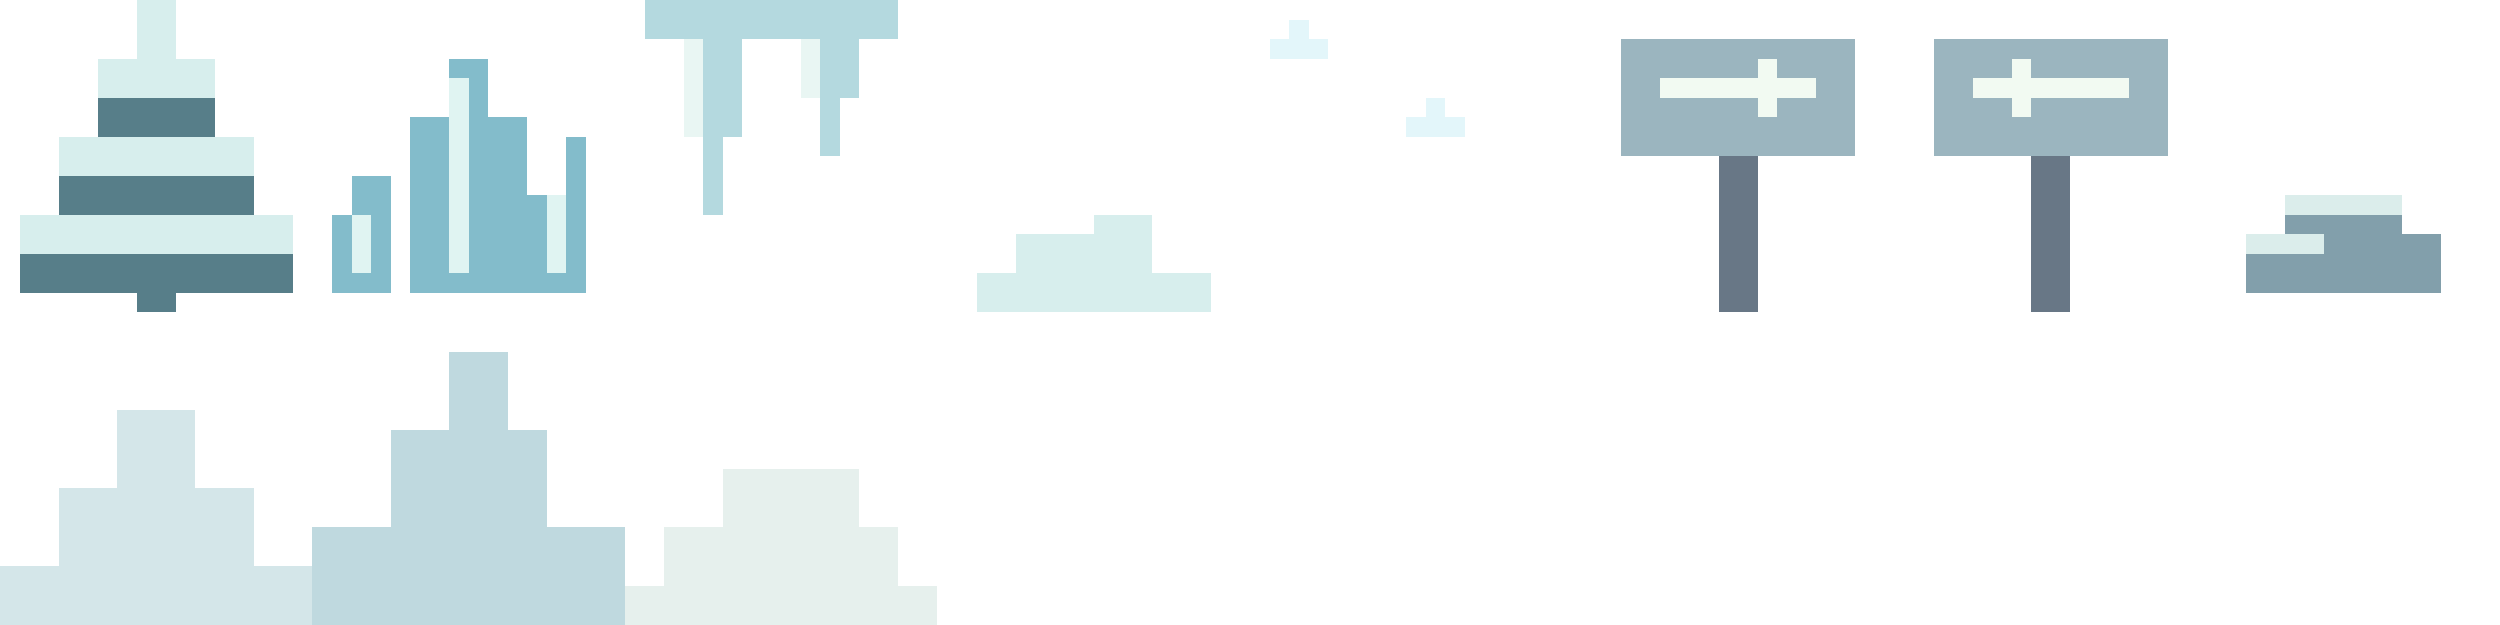
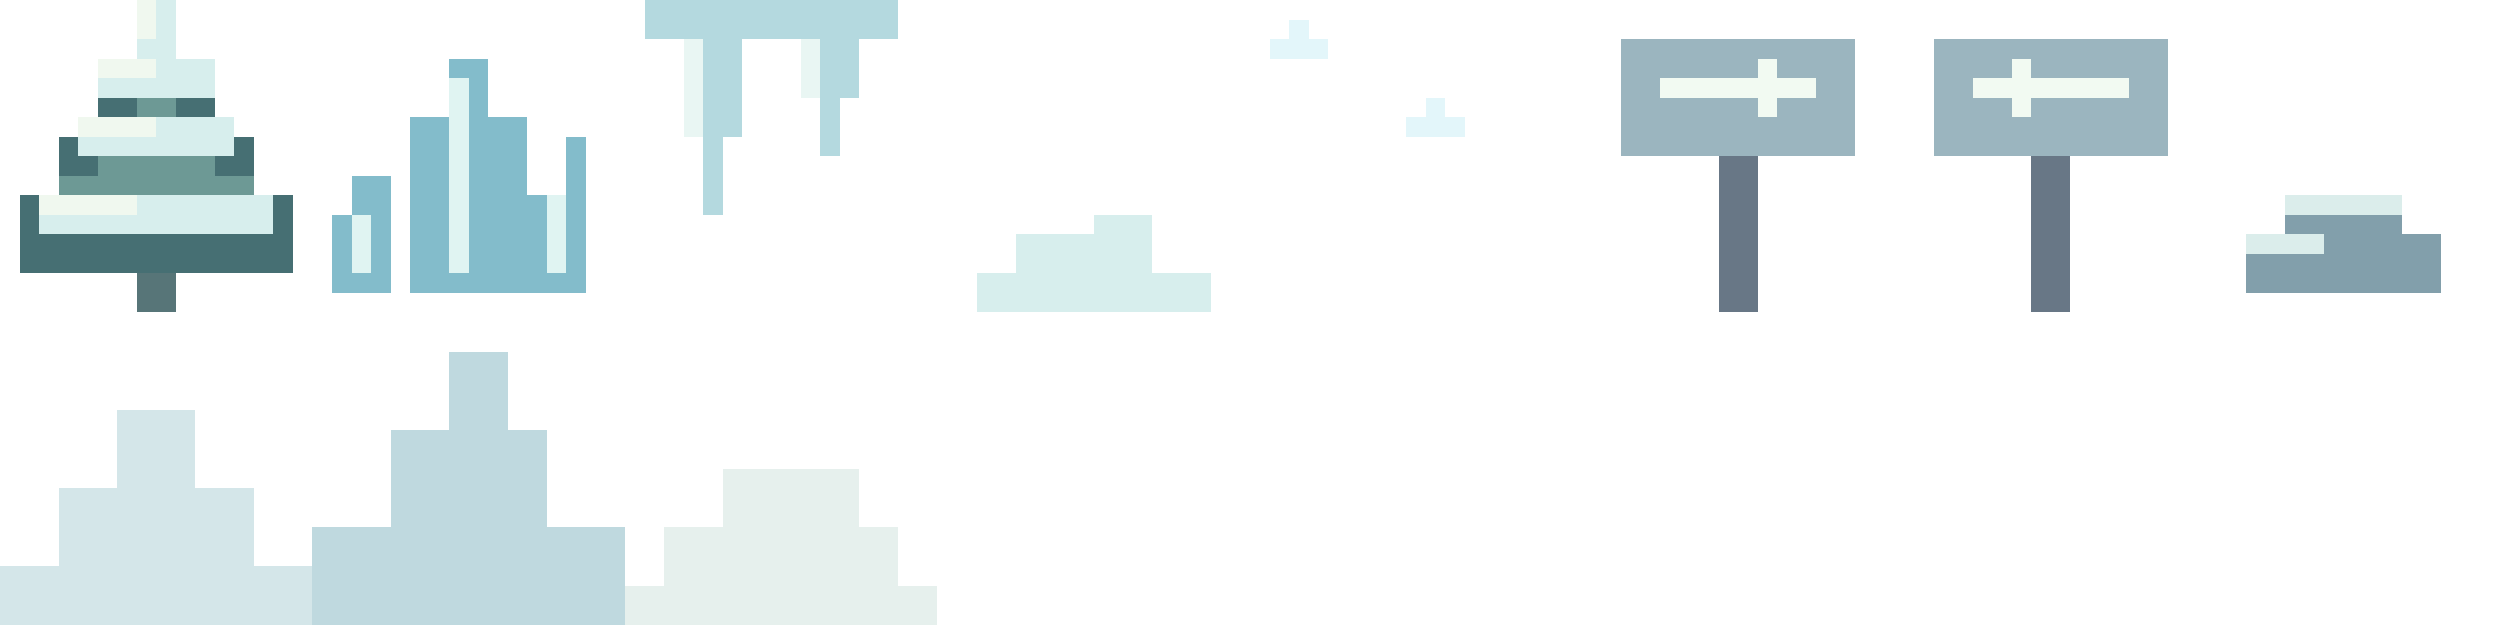
<svg xmlns="http://www.w3.org/2000/svg" width="128" height="32" viewBox="0 0 128 32" shape-rendering="crispEdges">
-   <g fill="#577e89">
-     <path d="M7 4h2v12H7z" />
-     <path d="M5 5h6v2H5zM3 9h10v2H3zM1 13h14v2H1z" />
-   </g>
-   <path d="M7 0h2v3H7zM5 3h6v2H5zM3 7h10v2H3zM1 11h14v2H1z" fill="#d7eeed" />
+   <path d="M7 11h2v5H7z" fill="#577578" />
+   <path d="M7 1h2v3h2v3h2v3h2v4H1v-4h2V7h2V4h2z" fill="#466f73" />
+   <path d="M7 3h2v3h2v3h2v3H3V9h2V6h2z" fill="#6d9995" />
+   <path d="M7 0h2v3h2v2H5V3h2zM4 6h8v2H4zM2 10h12v2H2z" fill="#d7eeed" />
+   <path d="M7 0h1v2H7zM5 3h3v1H5zM4 6h4v1H4zM2 10h5v1H2z" fill="#f0f8ef" />
  <path d="M23 3h2v3h2v9h-6V6h2zM18 9h2v6h-3v-4h1zM29 7h1v8h-3v-5h2z" fill="#83bccb" />
  <path d="M23 4h1v10h-1zM18 11h1v3h-1zM28 10h1v4h-1z" fill="#e0f4f2" />
  <path d="M33 0h13v2H33zM35 2h3v5h-1v4h-1V7h-1zM41 2h3v3h-1v3h-1V5h-1z" fill="#b4d9df" />
  <path d="M35 2h1v5h-1zM41 2h1v3h-1z" fill="#e9f6f3" />
  <path d="M50 14h12v2H50zM52 12h7v2h-7zM56 11h3v1h-3z" fill="#d7eeed" />
  <path d="M66 1h1v2h-1zM65 2h3v1h-3zM73 5h1v2h-1zM72 6h3v1h-3z" fill="#e3f6fa" />
  <path d="M88 7h2v9h-2z" fill="#687786" />
  <path d="M83 2h12v6H83z" fill="#9bb5bf" />
  <path d="M85 4h7v1h-7zM90 3h1v3h-1zM91 4h2v1h-2z" fill="#f2faf2" />
  <path d="M104 7h2v9h-2z" fill="#687786" />
  <path d="M99 2h12v6H99z" fill="#9bb5bf" />
  <path d="M102 4h7v1h-7zM103 3h1v3h-1zM101 4h2v1h-2z" fill="#f2faf2" />
  <path d="M115 12h10v3h-10zM117 10h6v2h-6z" fill="#829fab" />
  <path d="M117 10h6v1h-6zM115 12h4v1h-4z" fill="#dbedeb" />
  <path d="M0 29h16v3H0zM3 25h10v4H3zM6 21h4v4H6z" fill="#d4e6e9" />
  <path d="M16 27h16v5H16zM20 22h8v5h-8zM23 18h3v4h-3z" fill="#bfd9df" />
  <path d="M32 30h16v2H32zM34 27h12v3H34zM37 24h7v3h-7z" fill="#e6f0ed" />
</svg>
